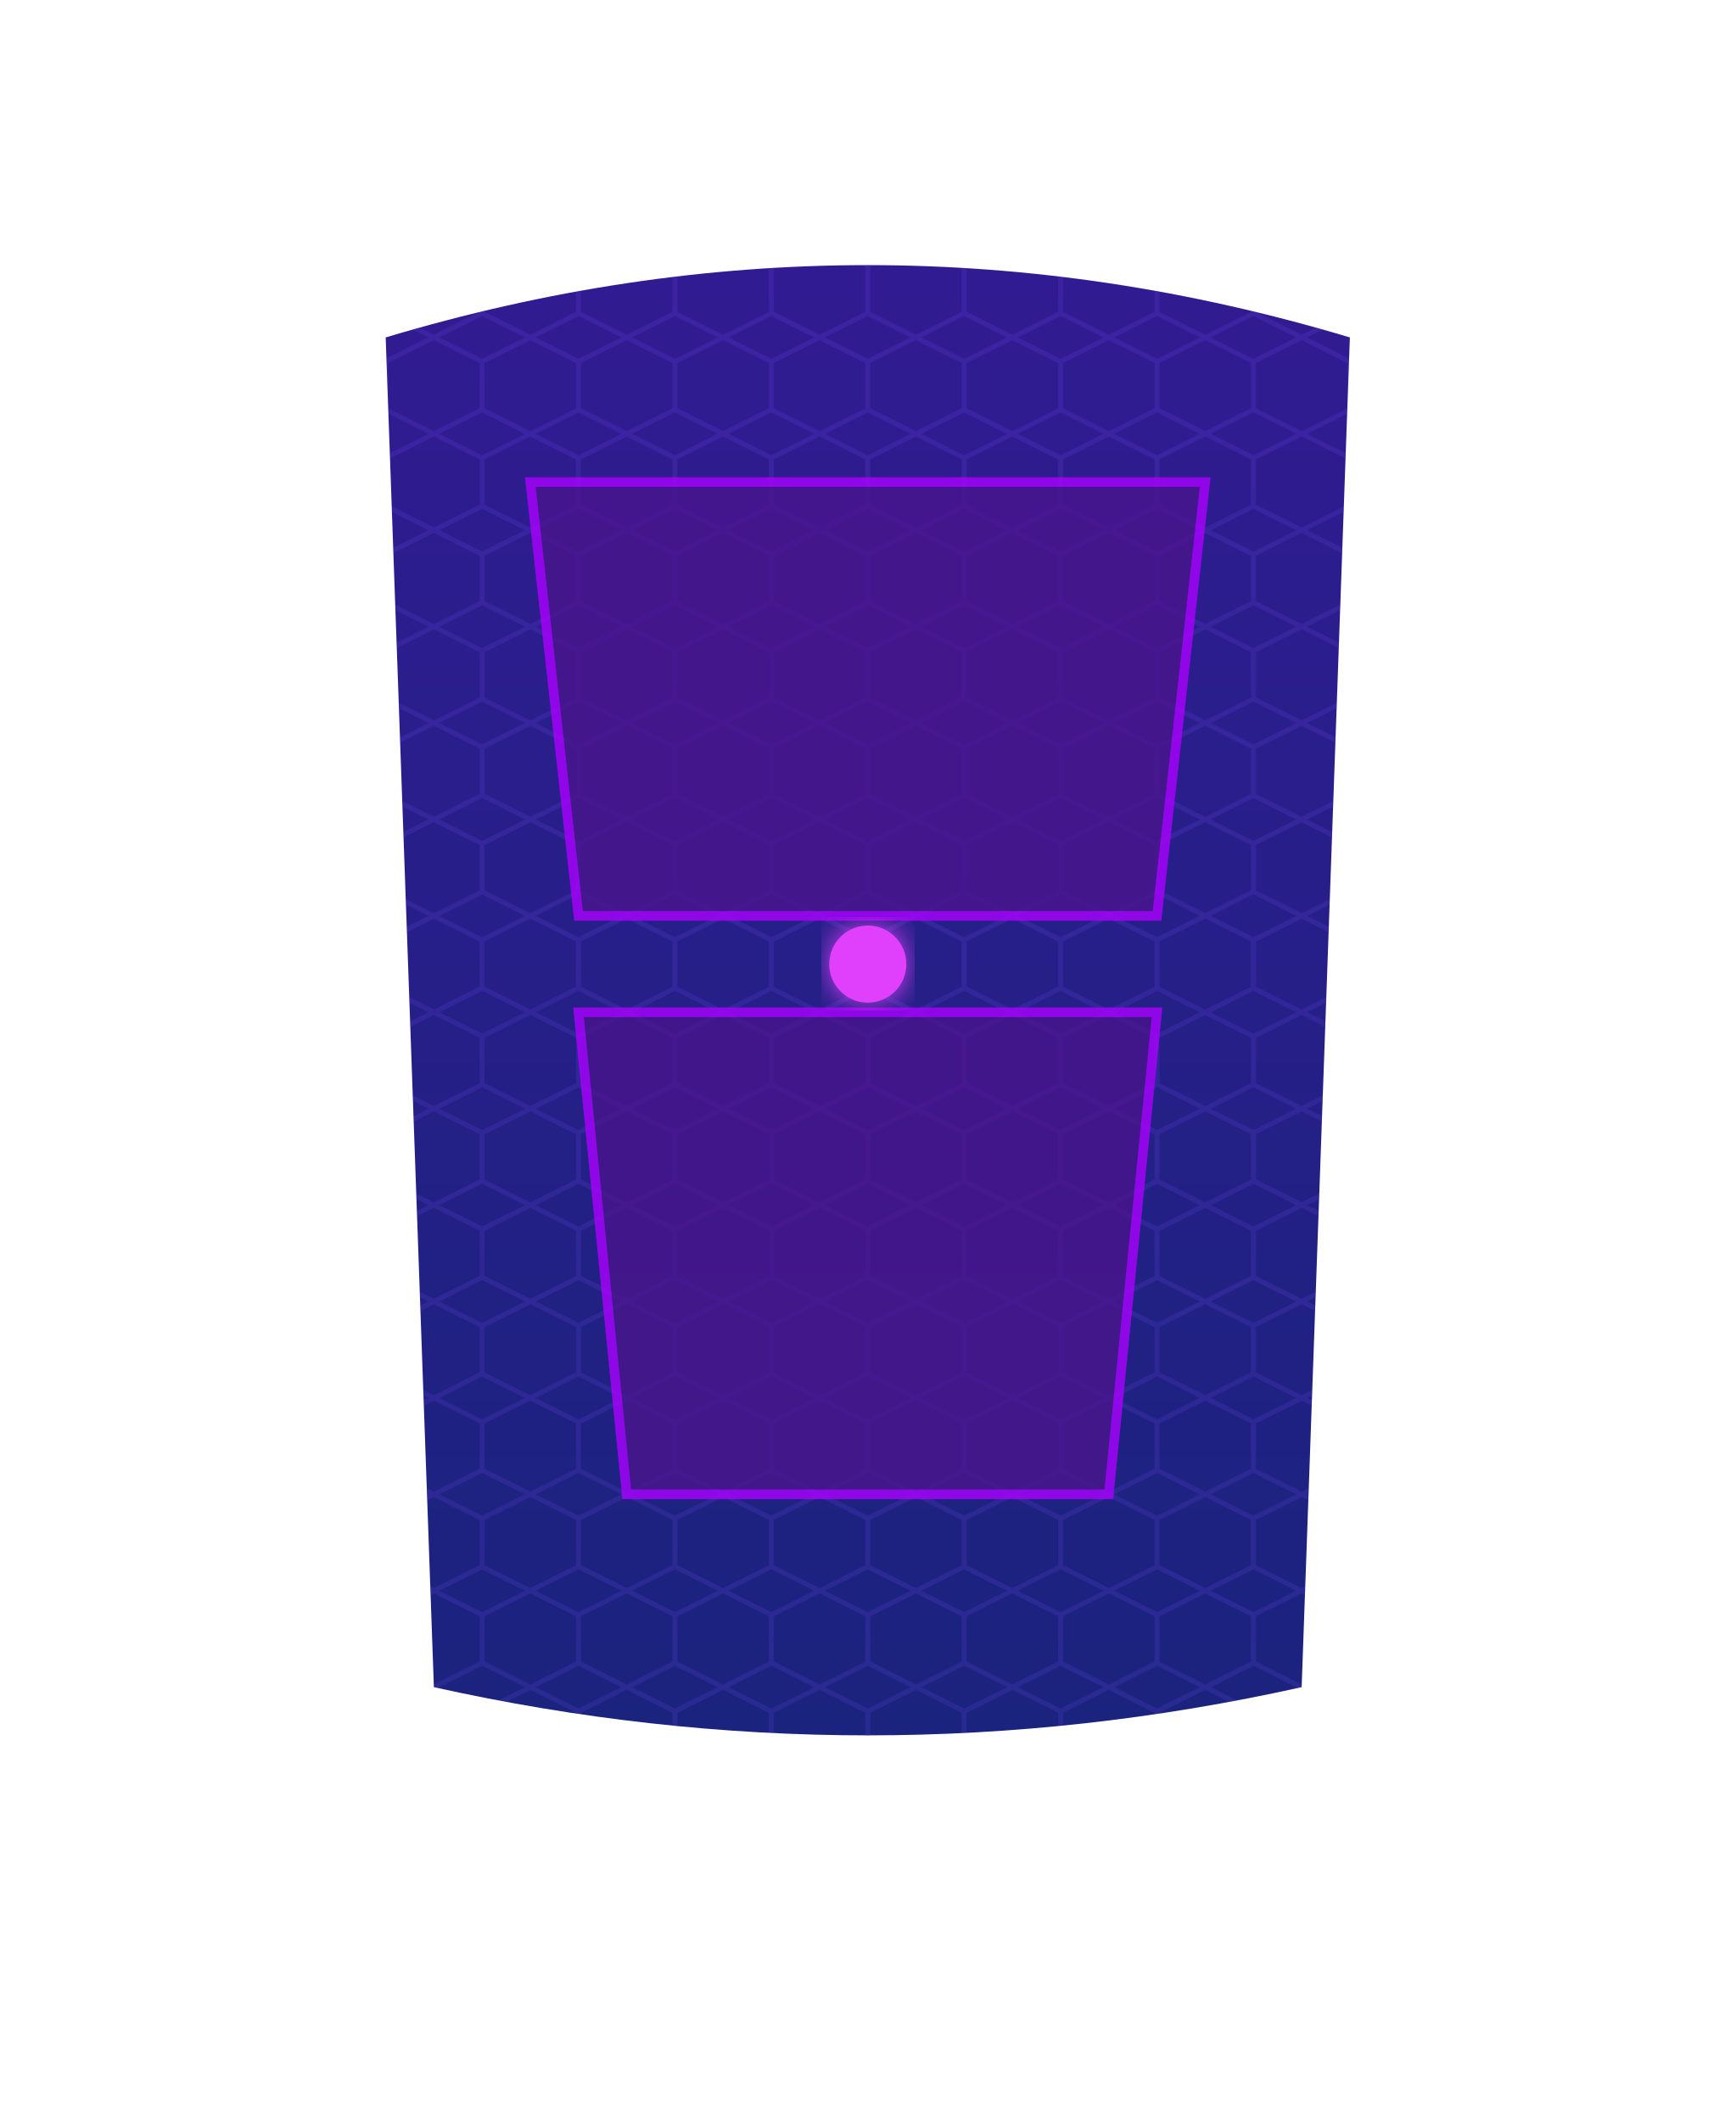
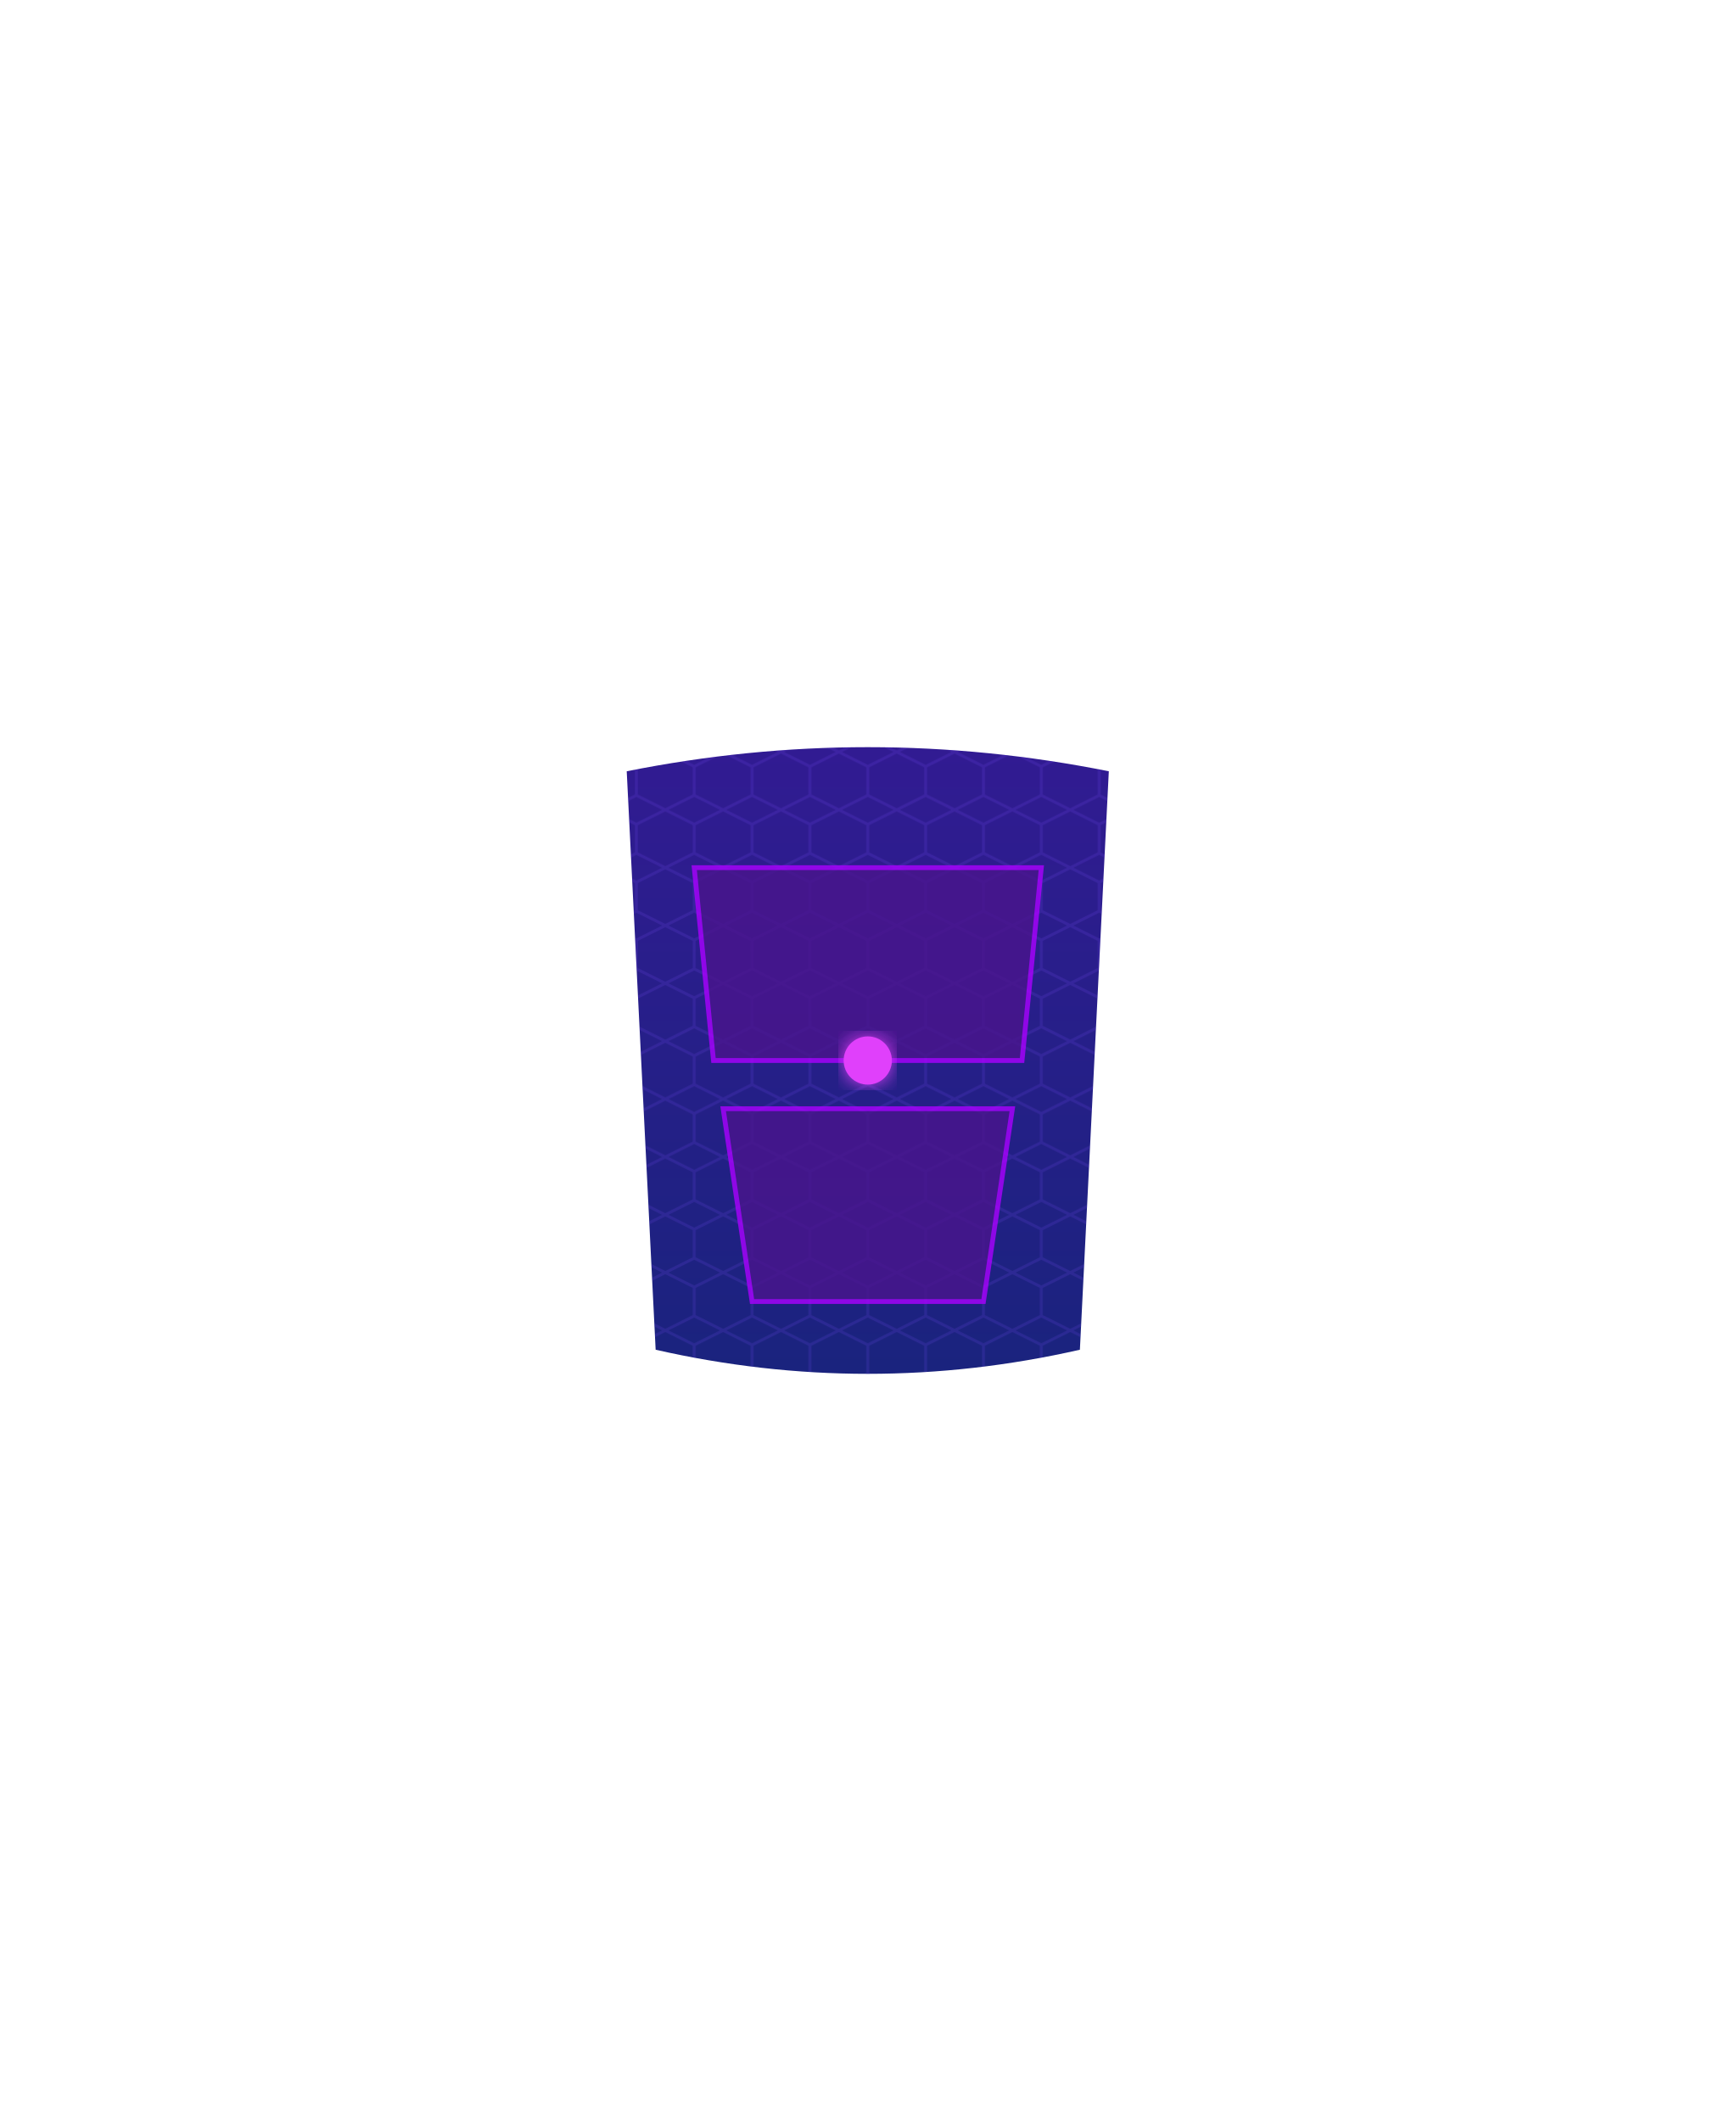
<svg xmlns="http://www.w3.org/2000/svg" viewBox="0 0 180 220">
  <defs>
    <linearGradient id="stealthVoid" x1="0%" y1="0%" x2="0%" y2="100%">
      <stop offset="0%" stop-color="#311B92" />
      <stop offset="100%" stop-color="#1A237E" />
    </linearGradient>
-     <pattern id="hexMesh" width="10" height="10" patternUnits="userSpaceOnUse">
-       <path d="M5 0 L10 2.5 L10 7.5 L5 10 L0 7.5 L0 2.5 Z" fill="none" stroke="#7C4DFF" stroke-width="0.5" opacity="0.3" />
+     <pattern id="hexMesh" width="6" height="6" patternUnits="userSpaceOnUse">
+       <path d="M3 0 L6 1.5 L6 4.5 L3 6 L0 4.5 L0 1.5 Z" fill="none" stroke="#7C4DFF" stroke-width="0.3" opacity="0.3" />
    </pattern>
    <filter id="neonBlur">
-       <feGaussianBlur stdDeviation="1.5" result="blur" />
+       <feGaussianBlur stdDeviation="1" result="blur" />
      <feMerge>
        <feMergeNode in="blur" />
        <feMergeNode in="SourceGraphic" />
      </feMerge>
    </filter>
  </defs>
-   <g transform="translate(0, 5)">
-     <path d="M40 30 Q90 15 140 30 L135 170 Q90 180 45 170 Z" fill="url(#stealthVoid)" />
-     <path d="M40 30 Q90 15 140 30 L135 170 Q90 180 45 170 Z" fill="url(#hexMesh)" opacity="0.5" />
-     <path d="M55 45 L125 45 L120 90 L60 90 Z" fill="#4A148C" opacity="0.8" stroke="#AA00FF" stroke-width="1" />
-     <path d="M60 100 L120 100 L115 150 L65 150 Z" fill="#4A148C" opacity="0.8" stroke="#AA00FF" stroke-width="1" />
-     <path d="M90 30 L90 170" stroke="#E040FB" stroke-width="1.5" filter="url(#neonBlur)" opacity="0.8">
+   <g transform="translate(0, 0)">
+     <path d="M65 80 Q90 75 115 80 L112 140 Q90 145 68 140 Z" fill="url(#stealthVoid)" />
+     <path d="M65 80 Q90 75 115 80 L112 140 Q90 145 68 140 Z" fill="url(#hexMesh)" opacity="0.5" />
+     <path d="M72 90 L108 90 L106 110 L74 110 Z" fill="#4A148C" opacity="0.8" stroke="#AA00FF" stroke-width="0.5" />
+     <path d="M75 115 L105 115 L102 135 L78 135 Z" fill="#4A148C" opacity="0.8" stroke="#AA00FF" stroke-width="0.5" />
+     <path d="M90 80 L90 140" stroke="#E040FB" stroke-width="1" filter="url(#neonBlur)" opacity="0.8">
      <animate attributeName="opacity" values="0.4;1;0.4" dur="2s" repeatCount="indefinite" />
-       <animate attributeName="stroke-width" values="1;2;1" dur="2s" repeatCount="indefinite" />
    </path>
-     <circle cx="90" cy="95" r="4" fill="#E040FB" filter="url(#neonBlur)">
-       <animate attributeName="r" values="4;6;4" dur="0.5s" repeatCount="indefinite" />
+     <circle cx="90" cy="110" r="2.5" fill="#E040FB" filter="url(#neonBlur)">
+       <animate attributeName="r" values="2.5;3.5;2.5" dur="0.5s" repeatCount="indefinite" />
    </circle>
  </g>
</svg>
